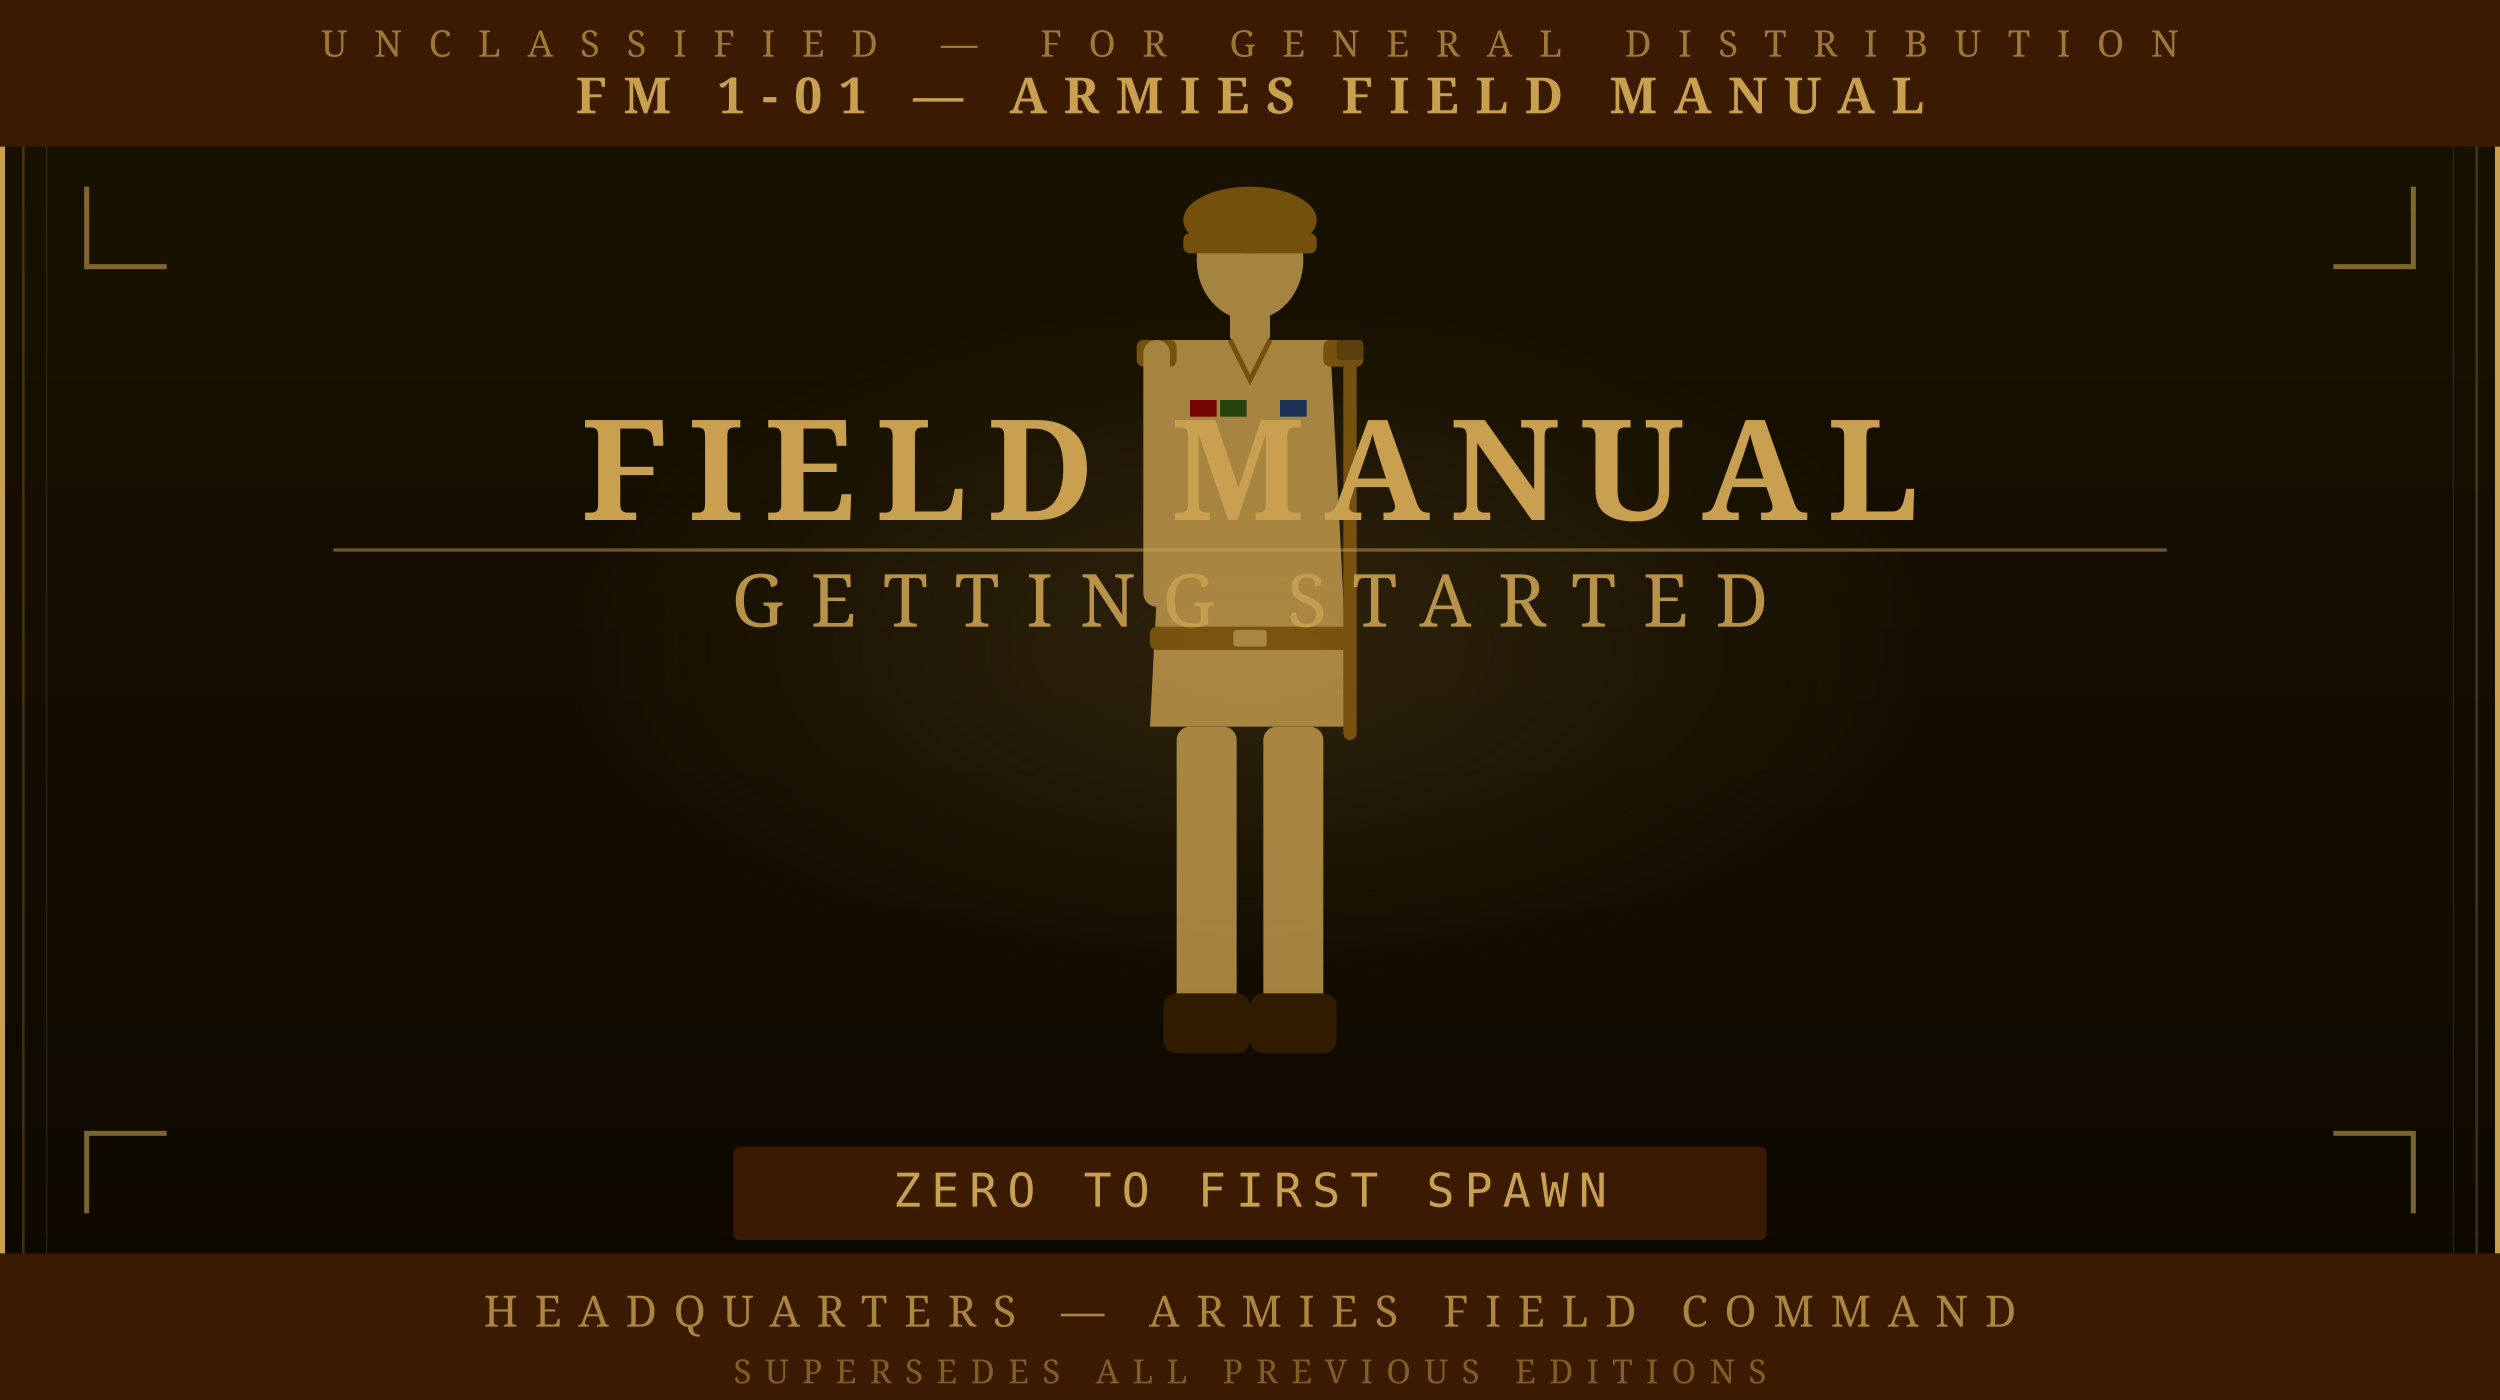
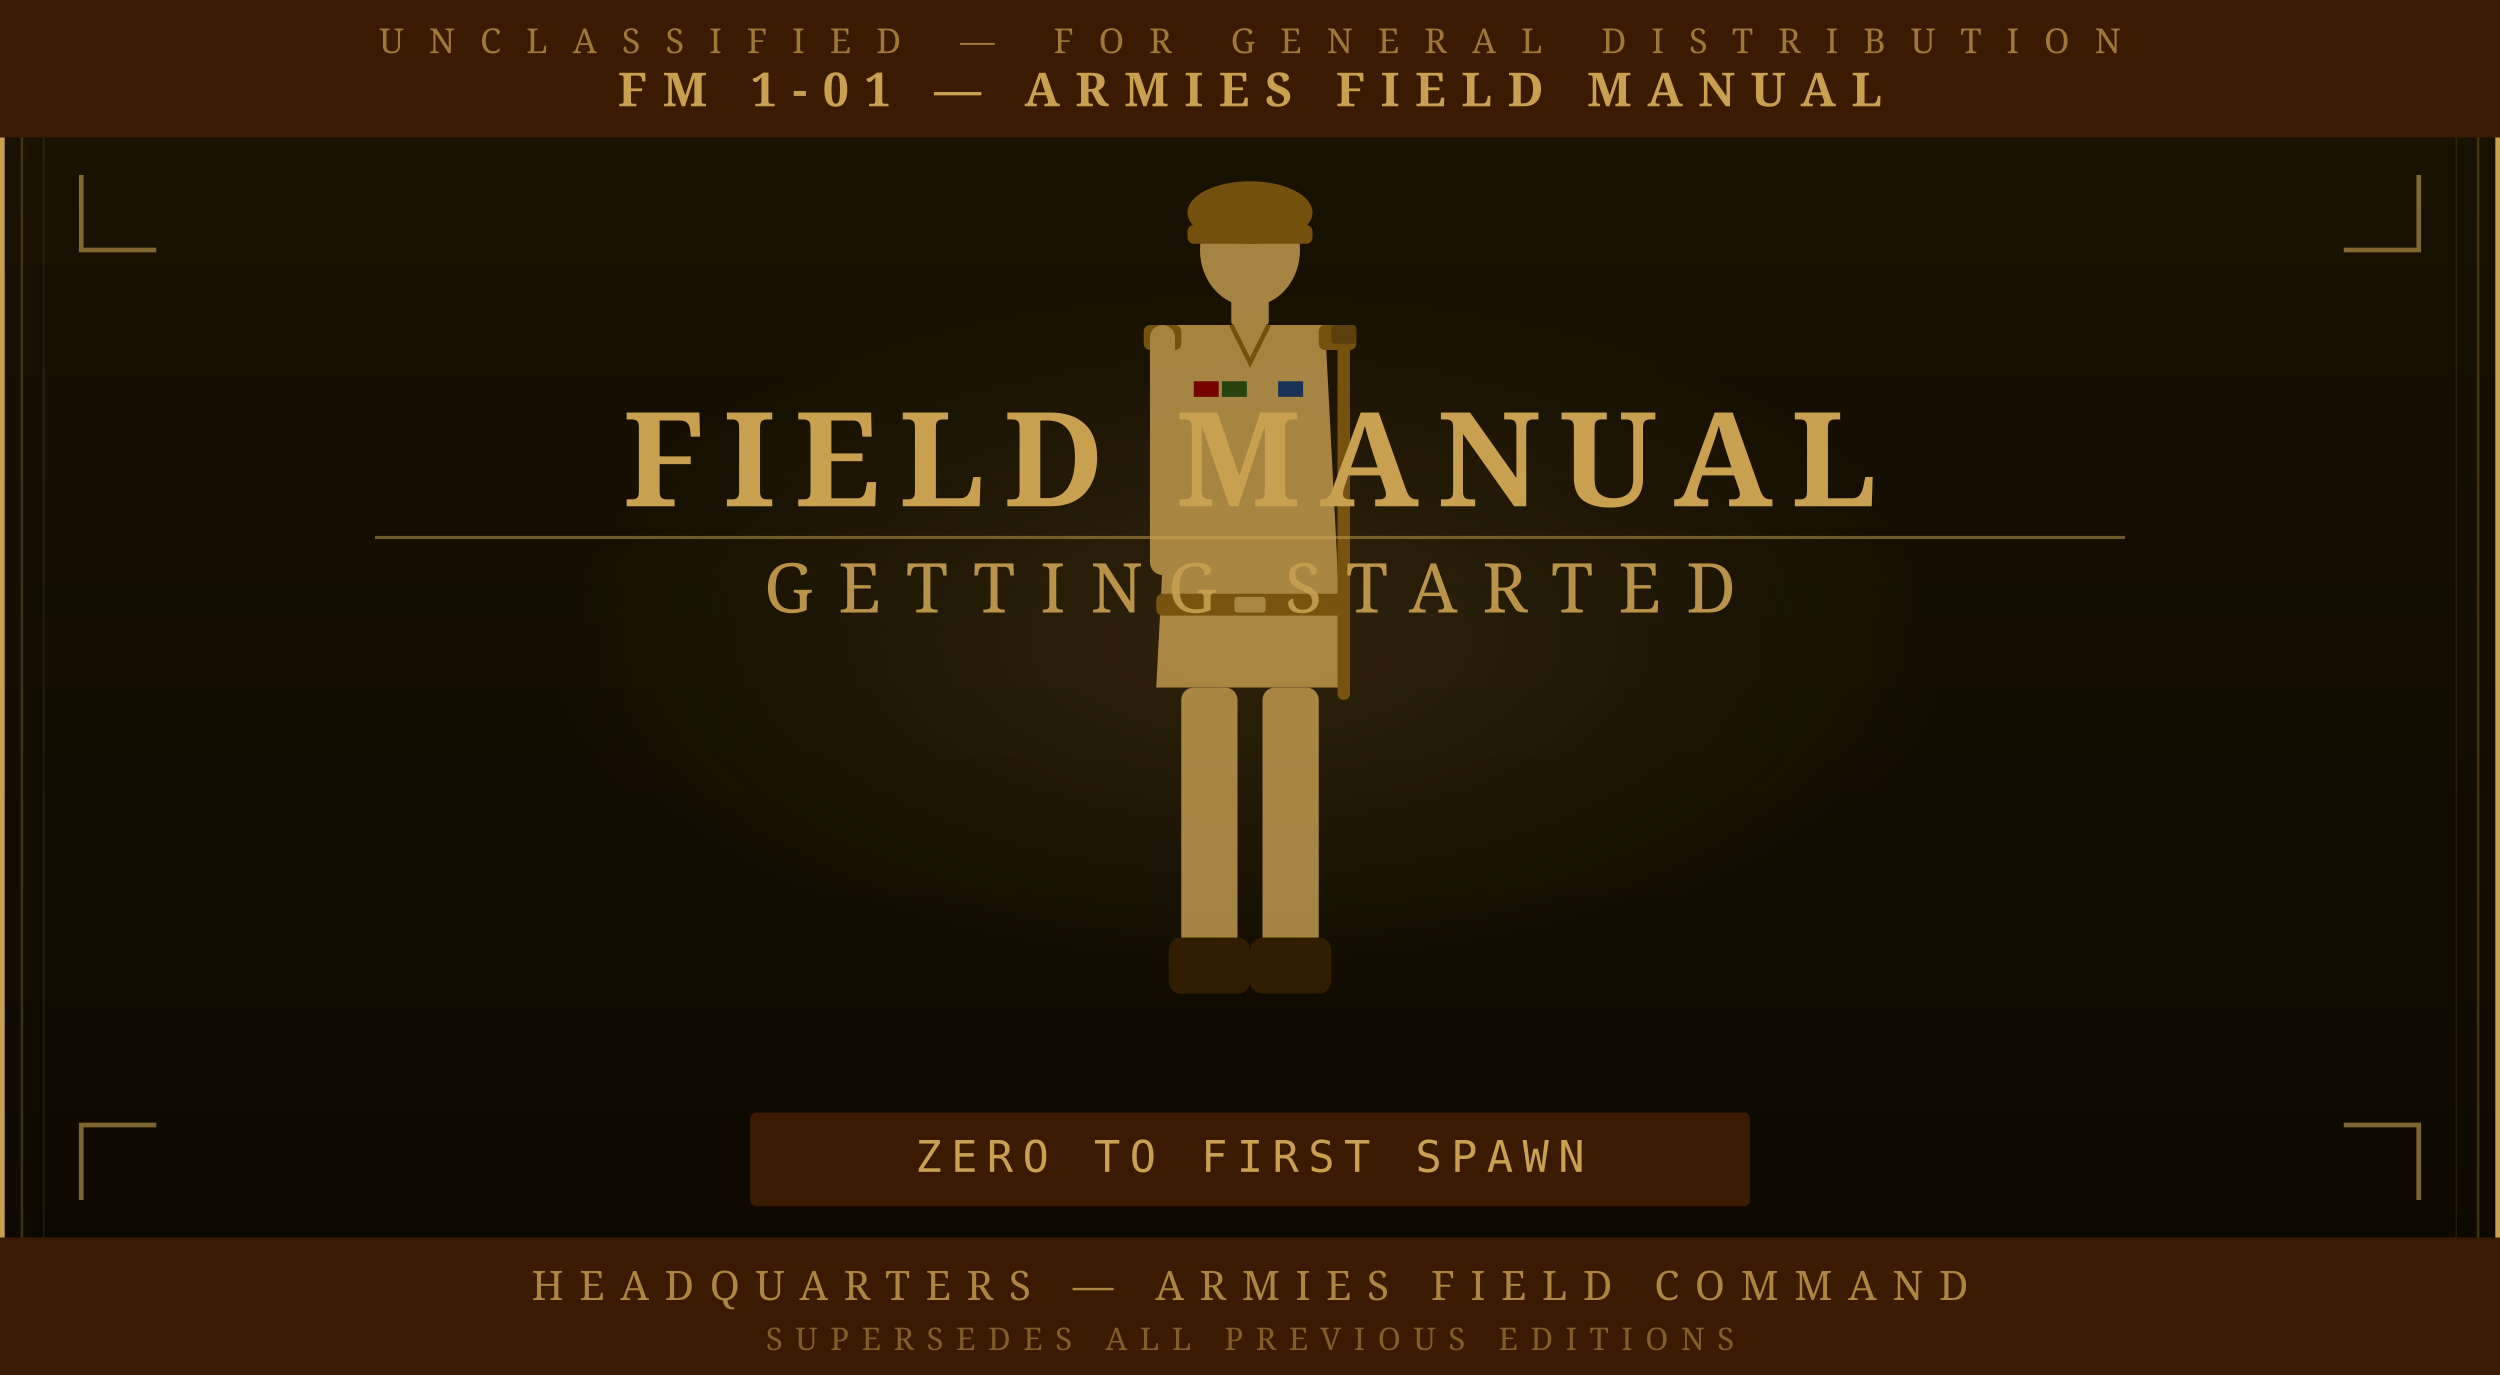
- <svg xmlns="http://www.w3.org/2000/svg" viewBox="0 0 750 420" width="750" height="420">
+ <svg xmlns="http://www.w3.org/2000/svg" viewBox="0 0 800 440" width="800" height="440">
  <defs>
    <linearGradient id="gs-bg" x1="0" y1="0" x2="0" y2="1">
      <stop offset="0%" stop-color="#1a1200" />
      <stop offset="100%" stop-color="#0d0800" />
    </linearGradient>
    <radialGradient id="gs-halo" cx="50%" cy="48%" r="40%">
      <stop offset="0%" stop-color="#c8a050" stop-opacity="0.15" />
      <stop offset="100%" stop-color="#c8a050" stop-opacity="0" />
    </radialGradient>
  </defs>
-   <rect width="750" height="420" fill="url(#gs-bg)" />
-   <rect width="750" height="420" fill="none" stroke="#c8a050" stroke-width="3" />
-   <rect x="7" y="7" width="736" height="406" fill="none" stroke="#c8a050" stroke-width="0.8" opacity="0.25" />
-   <rect x="14" y="14" width="722" height="392" fill="none" stroke="#c8a050" stroke-width="0.4" opacity="0.15" />
-   <rect x="0" y="0" width="750" height="44" fill="#3a1a00" />
-   <text x="375" y="17" font-family="serif" font-size="11" fill="#c8a050" text-anchor="middle" letter-spacing="8" opacity="0.7">UNCLASSIFIED — FOR GENERAL DISTRIBUTION</text>
-   <text x="375" y="34" font-family="serif" font-size="15" font-weight="bold" fill="#c8a050" text-anchor="middle" letter-spacing="5">FM 1-01 — ARMIES FIELD MANUAL</text>
-   <rect x="0" y="376" width="750" height="44" fill="#3a1a00" />
-   <text x="375" y="398" font-family="serif" font-size="13" fill="#c8a050" text-anchor="middle" letter-spacing="5" opacity="0.8">HEADQUARTERS — ARMIES FIELD COMMAND</text>
-   <text x="375" y="415" font-family="serif" font-size="10" fill="#c8a050" text-anchor="middle" letter-spacing="4" opacity="0.5">SUPERSEDES ALL PREVIOUS EDITIONS</text>
-   <ellipse cx="375" cy="200" rx="260" ry="130" fill="url(#gs-halo)" />
+   <rect width="800" height="440" fill="url(#gs-bg)" />
+   <rect width="800" height="440" fill="none" stroke="#c8a050" stroke-width="3" />
+   <rect x="7" y="7" width="786" height="426" fill="none" stroke="#c8a050" stroke-width="0.8" opacity="0.25" />
+   <rect x="14" y="14" width="772" height="412" fill="none" stroke="#c8a050" stroke-width="0.4" opacity="0.15" />
+   <rect x="0" y="0" width="800" height="44" fill="#3a1a00" />
+   <text x="400" y="17" font-family="serif" font-size="11" fill="#c8a050" text-anchor="middle" letter-spacing="8" opacity="0.7">UNCLASSIFIED — FOR GENERAL DISTRIBUTION</text>
+   <text x="400" y="34" font-family="serif" font-size="15" font-weight="bold" fill="#c8a050" text-anchor="middle" letter-spacing="5">FM 1-01 — ARMIES FIELD MANUAL</text>
+   <rect x="0" y="396" width="800" height="44" fill="#3a1a00" />
+   <text x="400" y="416" font-family="serif" font-size="13" fill="#c8a050" text-anchor="middle" letter-spacing="5" opacity="0.8">HEADQUARTERS — ARMIES FIELD COMMAND</text>
+   <text x="400" y="432" font-family="serif" font-size="10" fill="#c8a050" text-anchor="middle" letter-spacing="4" opacity="0.5">SUPERSEDES ALL PREVIOUS EDITIONS</text>
+   <ellipse cx="400" cy="210" rx="280" ry="140" fill="url(#gs-halo)" />
  <path d="M 26,56 L 26,80 L 50,80" fill="none" stroke="#c8a050" stroke-width="1.5" opacity="0.6" />
-   <path d="M 724,56 L 724,80 L 700,80" fill="none" stroke="#c8a050" stroke-width="1.5" opacity="0.6" />
-   <path d="M 26,364 L 26,340 L 50,340" fill="none" stroke="#c8a050" stroke-width="1.5" opacity="0.6" />
-   <path d="M 724,364 L 724,340 L 700,340" fill="none" stroke="#c8a050" stroke-width="1.5" opacity="0.6" />
-   <g transform="translate(375, 58)" fill="#c8a050" opacity="0.8">
+   <path d="M 774,56 L 774,80 L 750,80" fill="none" stroke="#c8a050" stroke-width="1.5" opacity="0.6" />
+   <path d="M 26,384 L 26,360 L 50,360" fill="none" stroke="#c8a050" stroke-width="1.5" opacity="0.6" />
+   <path d="M 774,384 L 774,360 L 750,360" fill="none" stroke="#c8a050" stroke-width="1.5" opacity="0.6" />
+   <g transform="translate(400, 60)" fill="#c8a050" opacity="0.8">
    <ellipse cx="0" cy="20" rx="16" ry="18" />
    <ellipse cx="0" cy="8" rx="20" ry="10" fill="#8b6010" />
    <rect x="-20" y="12" width="40" height="6" rx="2" fill="#8b6010" />
    <rect x="-6" y="36" width="12" height="8" rx="1" />
    <path d="M -24,44 L -30,160 L 30,160 L 24,44 Z" fill="#c8a050" />
    <path d="M -6,44 L 0,56 L 6,44" fill="none" stroke="#8b6010" stroke-width="1.5" />
    <rect x="-34" y="44" width="12" height="8" rx="2" fill="#8b6010" />
    <rect x="22" y="44" width="12" height="8" rx="2" fill="#8b6010" />
    <rect x="-18" y="62" width="8" height="5" fill="#8b0000" />
    <rect x="-9" y="62" width="8" height="5" fill="#2a5010" />
    <rect x="0" y="62" width="8" height="5" fill="#c8a050" />
    <rect x="9" y="62" width="8" height="5" fill="#1a3a6a" />
    <rect x="-30" y="130" width="60" height="7" rx="2" fill="#8b6010" />
    <rect x="-5" y="131" width="10" height="5" rx="1" fill="#c8a050" />
    <rect x="-22" y="160" width="18" height="90" rx="4" />
    <rect x="4" y="160" width="18" height="90" rx="4" />
    <rect x="-26" y="240" width="26" height="18" rx="4" fill="#3a2000" />
    <rect x="0" y="240" width="26" height="18" rx="4" fill="#3a2000" />
    <rect x="28" y="44" width="4" height="120" rx="2" fill="#8b6010" />
    <rect x="26" y="44" width="8" height="6" rx="1" fill="#6b4a10" />
    <rect x="-32" y="44" width="8" height="80" rx="4" />
  </g>
-   <text x="375" y="156" font-family="serif" font-size="42" font-weight="bold" fill="#c8a050" text-anchor="middle" letter-spacing="6">FIELD MANUAL</text>
-   <line x1="100" y1="165" x2="650" y2="165" stroke="#c8a050" stroke-width="1" opacity="0.5" />
-   <text x="375" y="188" font-family="serif" font-size="22" fill="#c8a050" text-anchor="middle" letter-spacing="8" opacity="0.9">GETTING STARTED</text>
-   <rect x="220" y="344" width="310" height="28" fill="#3a1a00" rx="2" />
-   <text x="375" y="362" font-family="monospace" font-size="14" fill="#c8a050" text-anchor="middle" letter-spacing="3">ZERO TO FIRST SPAWN</text>
+   <text x="400" y="162" font-family="serif" font-size="42" font-weight="bold" fill="#c8a050" text-anchor="middle" letter-spacing="6">FIELD MANUAL</text>
+   <line x1="120" y1="172" x2="680" y2="172" stroke="#c8a050" stroke-width="1" opacity="0.5" />
+   <text x="400" y="196" font-family="serif" font-size="22" fill="#c8a050" text-anchor="middle" letter-spacing="8" opacity="0.9">GETTING STARTED</text>
+   <rect x="240" y="356" width="320" height="30" fill="#3a1a00" rx="2" />
+   <text x="400" y="375" font-family="monospace" font-size="14" fill="#c8a050" text-anchor="middle" letter-spacing="3">ZERO TO FIRST SPAWN</text>
</svg>
